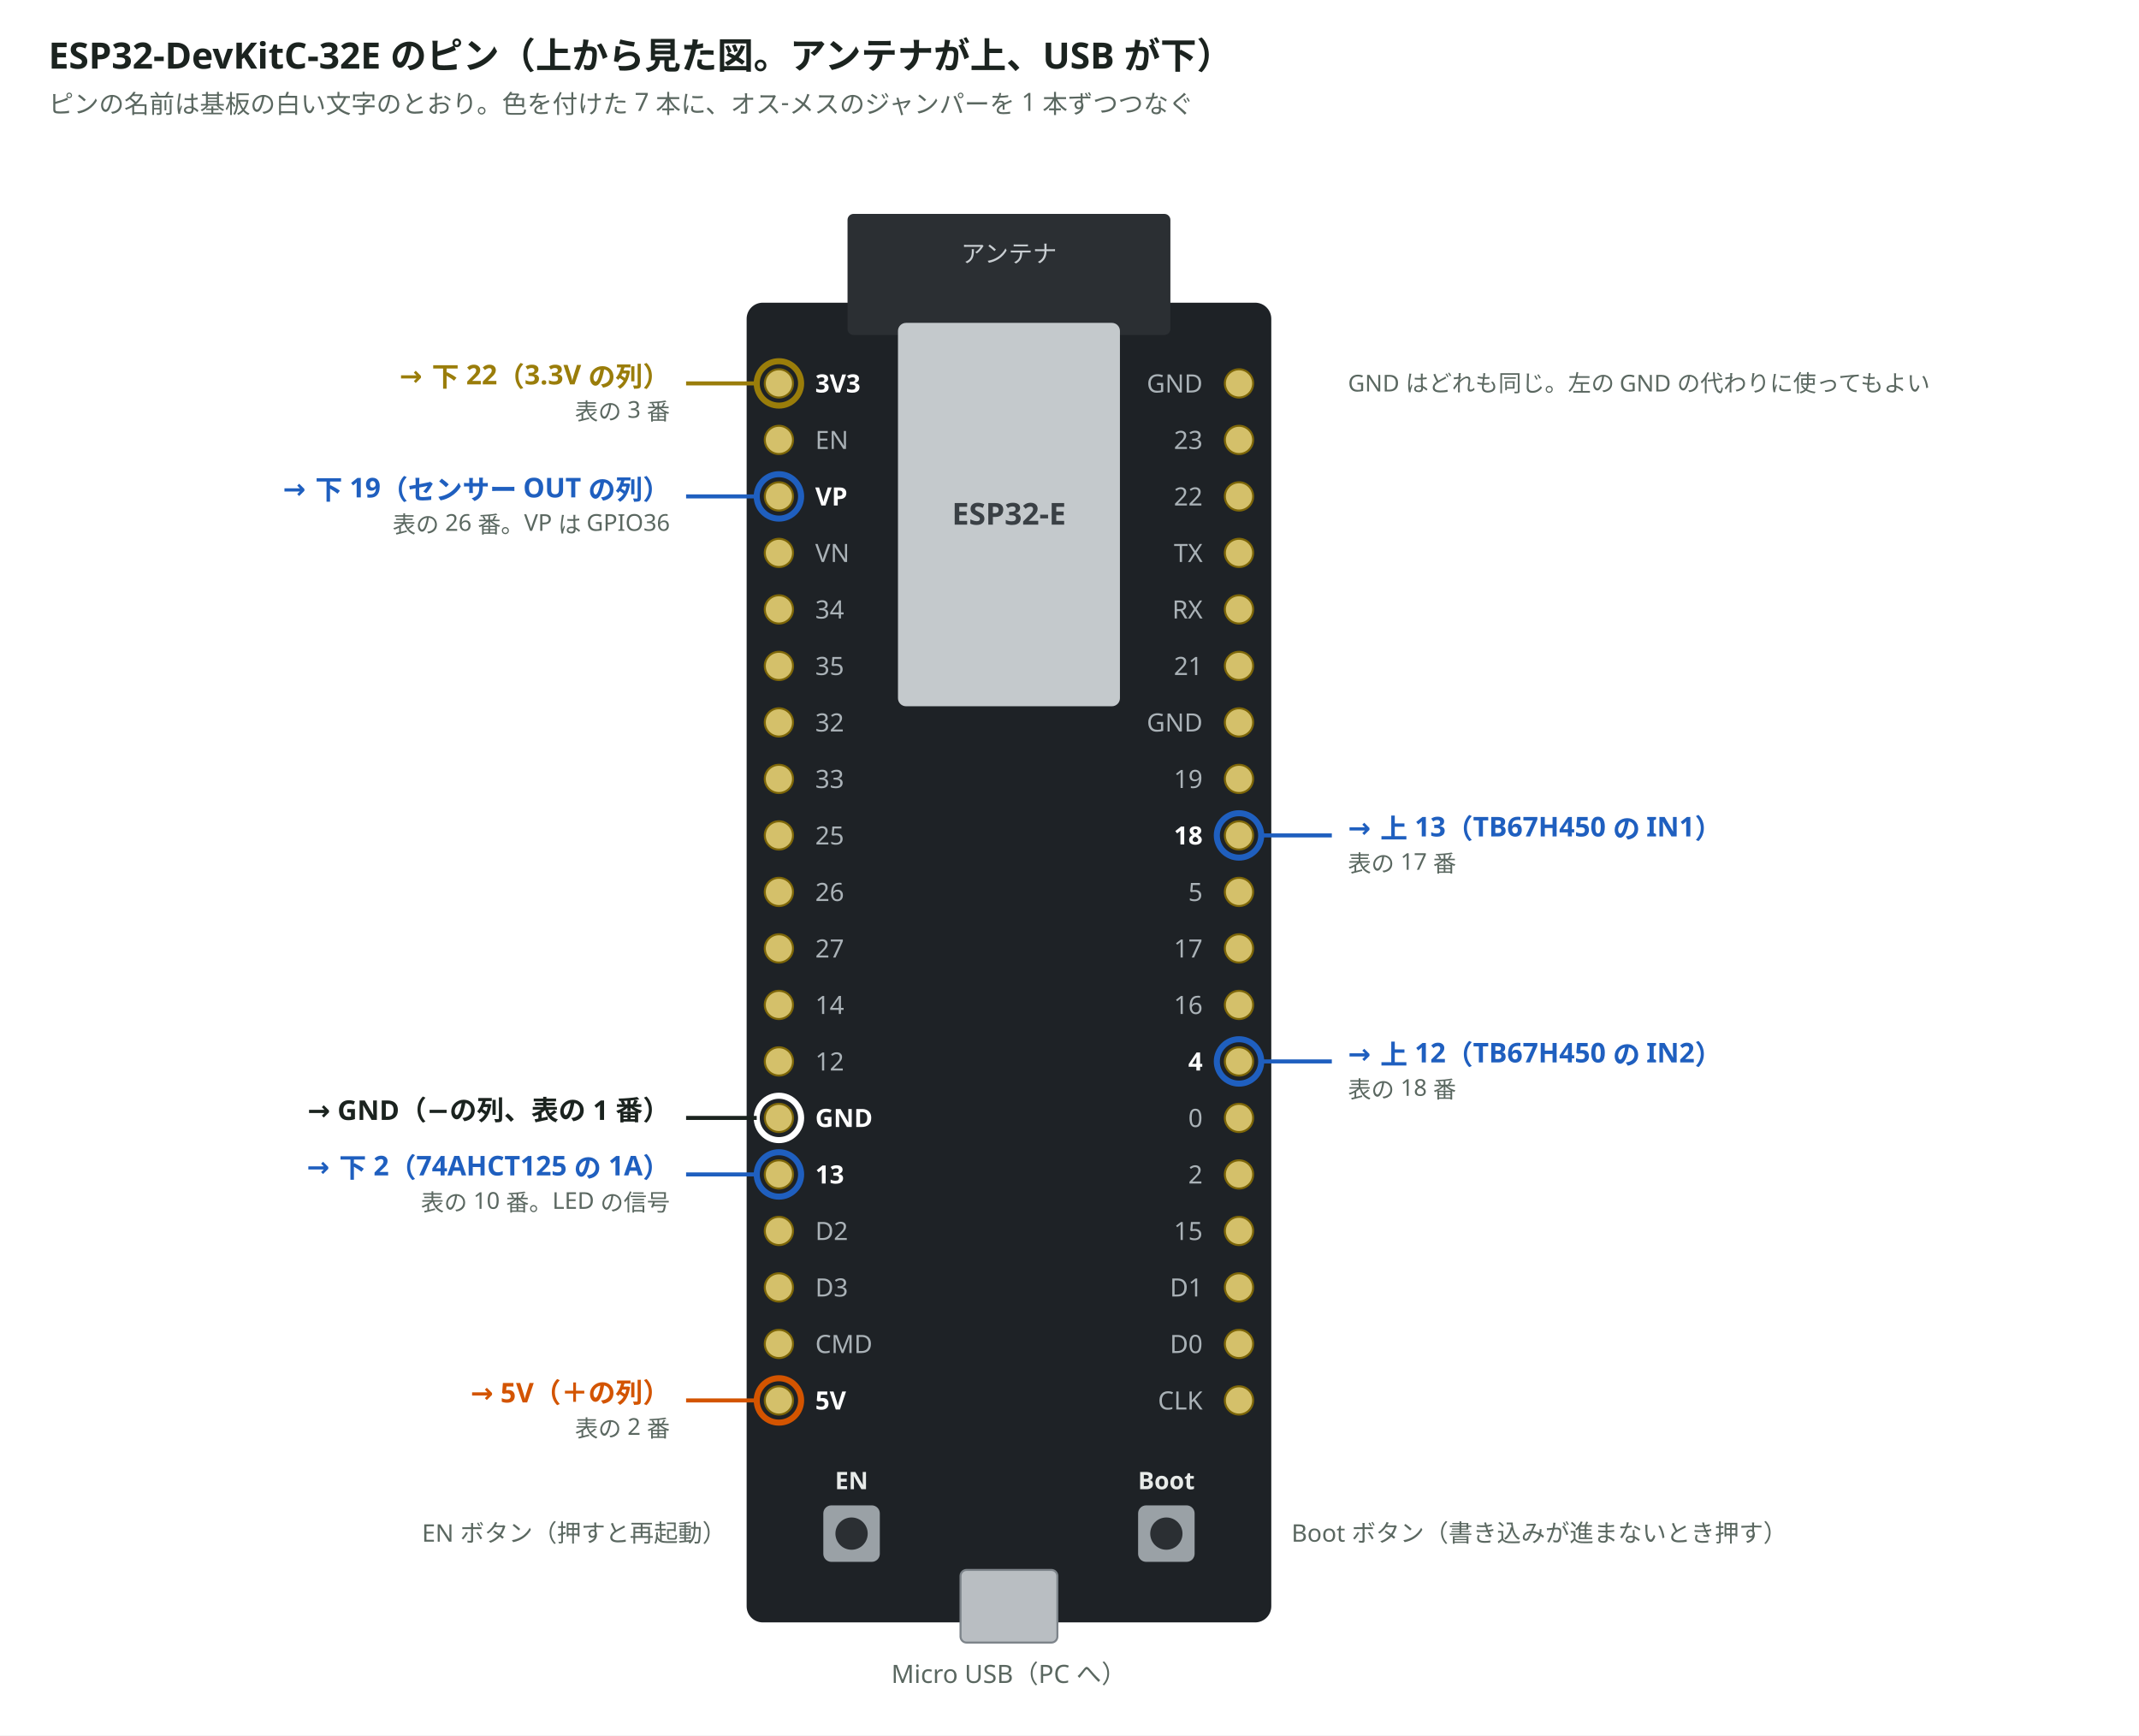
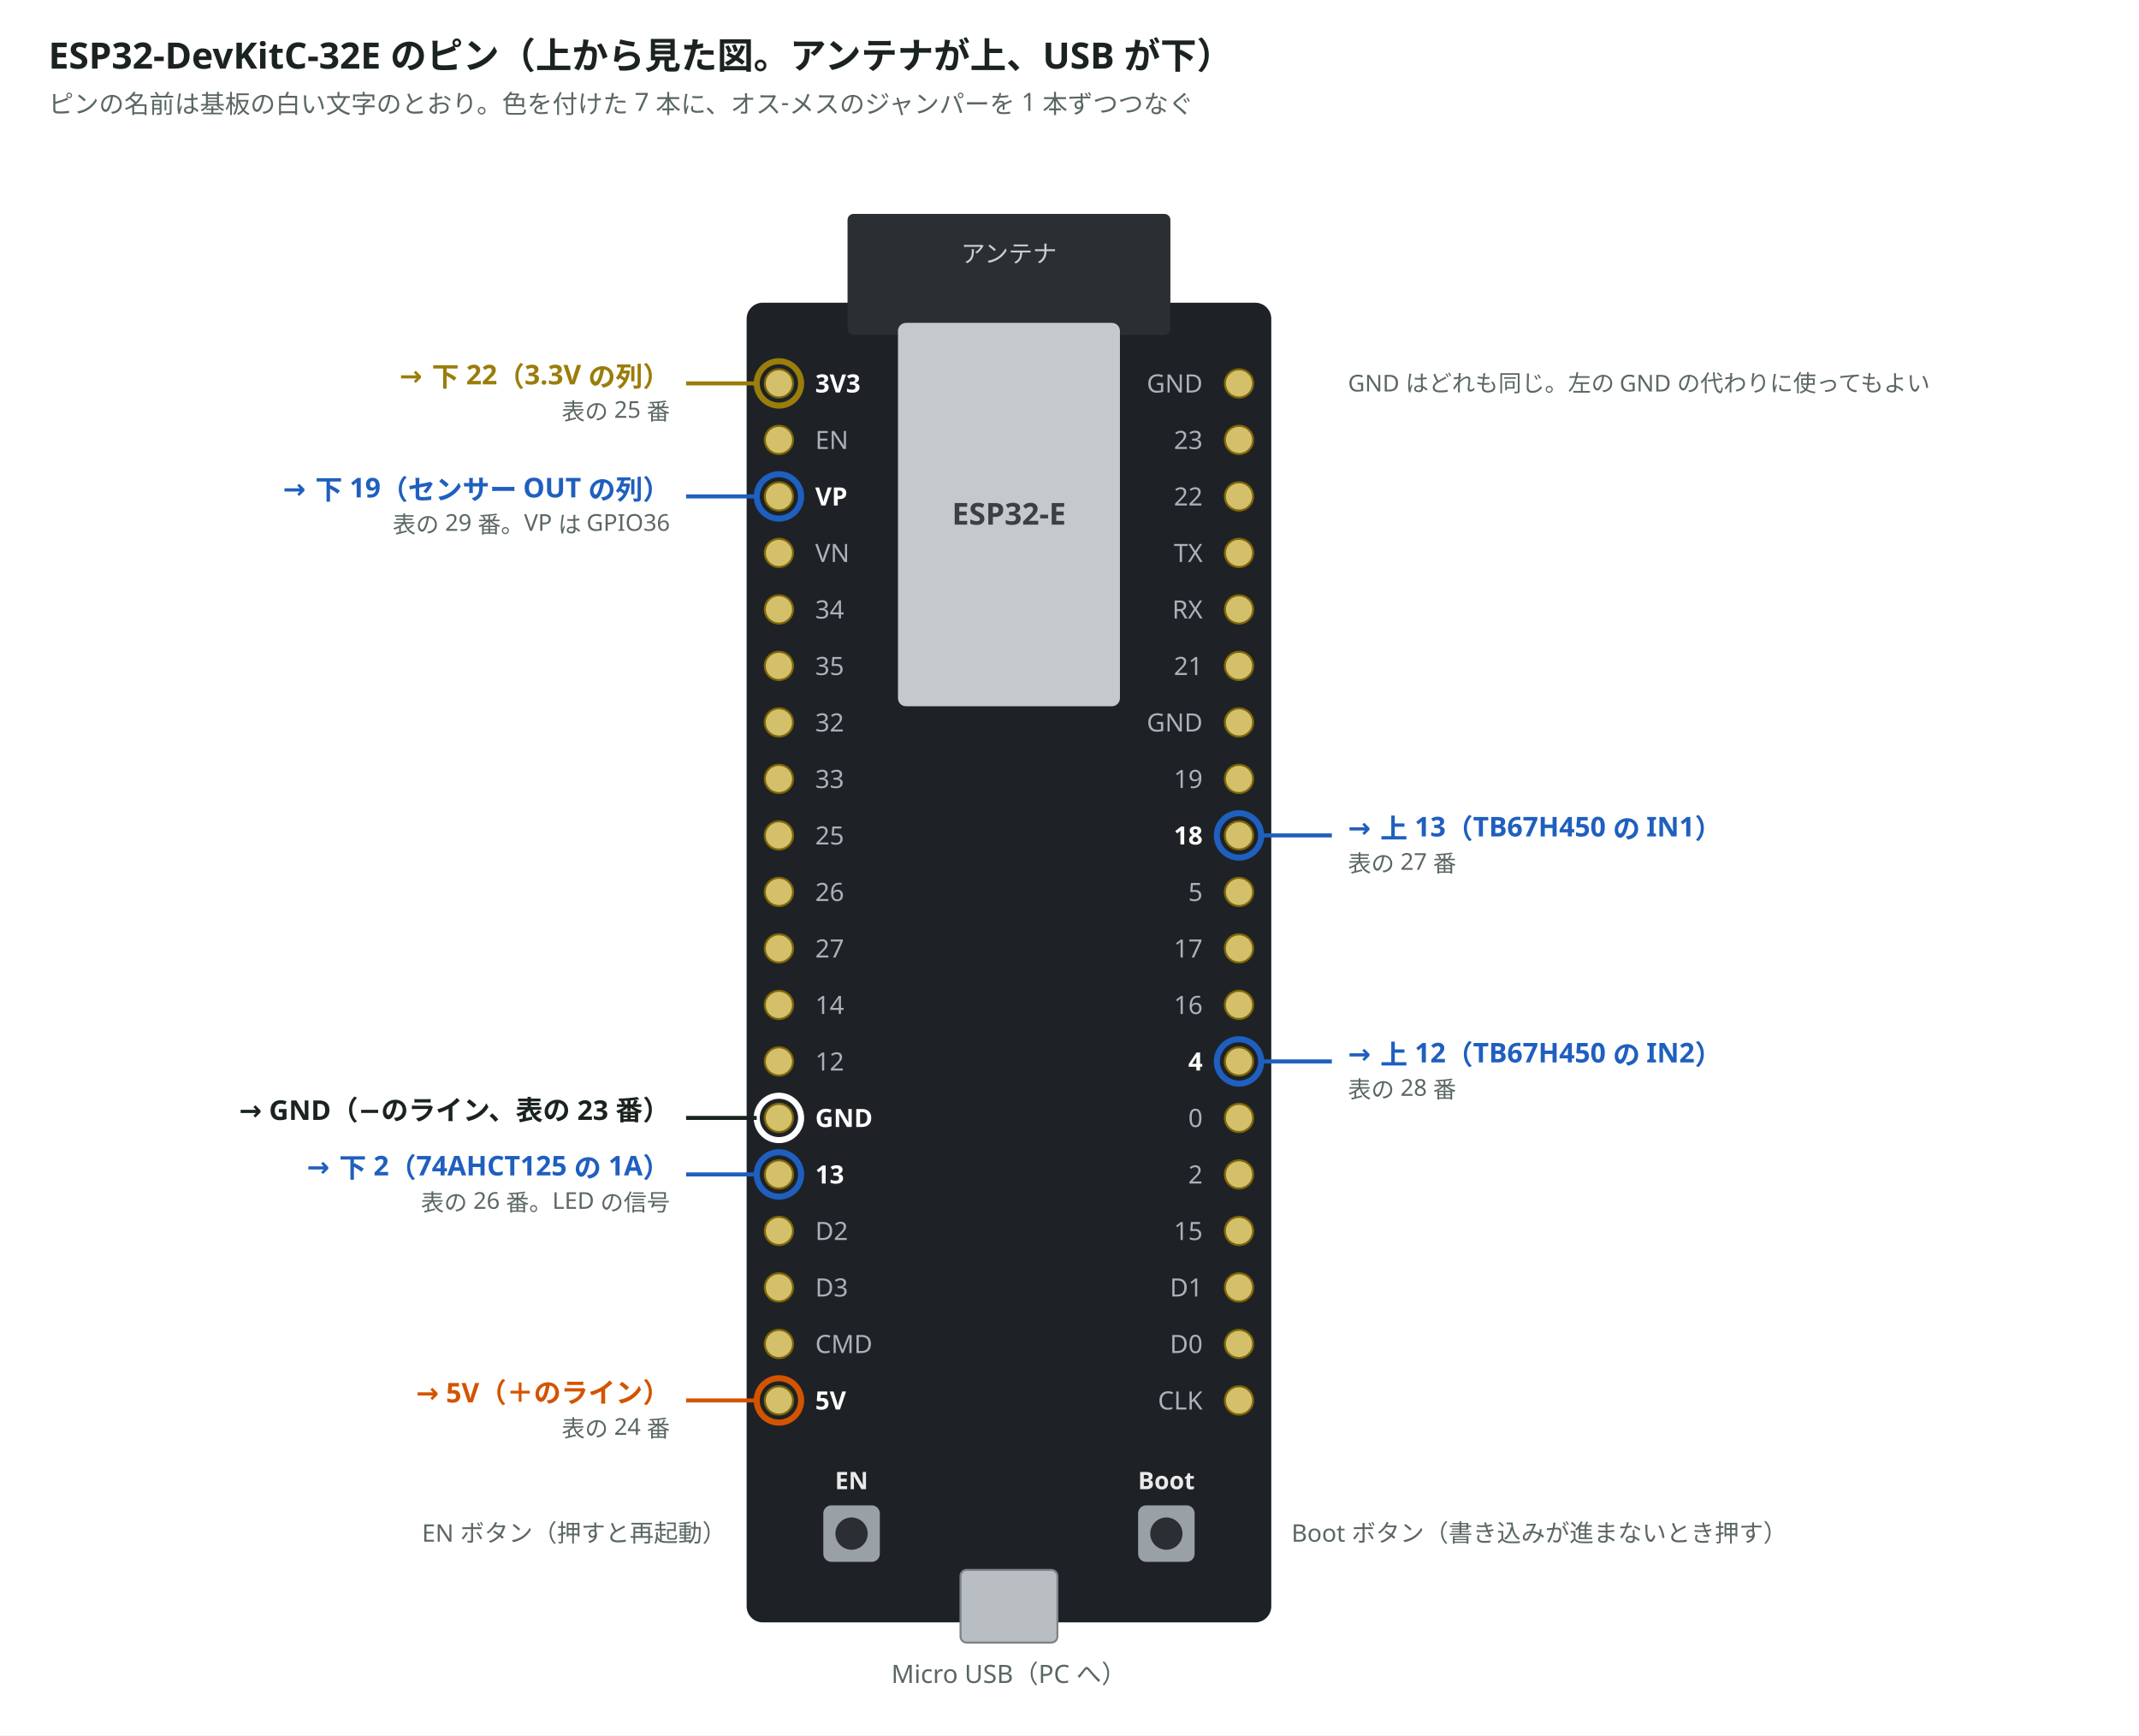
<svg xmlns="http://www.w3.org/2000/svg" viewBox="0 0 1060 860" width="1060" height="860" font-family="'Hiragino Sans','Yu Gothic UI','Meiryo','Noto Sans JP',sans-serif">
  <rect width="1060" height="860" fill="#ffffff" />
  <text x="24.0" y="34.0" font-size="18" text-anchor="start" font-weight="bold" fill="#1b231f">ESP32-DevKitC-32E のピン（上から見た図。アンテナが上、USB が下）</text>
  <text x="24.0" y="56.0" font-size="12.5" text-anchor="start" font-weight="normal" fill="#5a6760">ピンの名前は基板の白い文字のとおり。色を付けた 7 本に、オス-メスのジャンパーを 1 本ずつつなぐ</text>
  <rect x="370" y="150" width="260" height="654" rx="8" fill="#1e2226" />
  <rect x="420" y="106" width="160" height="60" rx="3" fill="#2b2f33" />
  <text x="500.0" y="130.0" font-size="12" text-anchor="middle" font-weight="normal" fill="#c9ced2">アンテナ</text>
  <rect x="445" y="160" width="110" height="190" rx="4" fill="#c4c9cc" />
  <text x="500.0" y="260.0" font-size="15" text-anchor="middle" font-weight="bold" fill="#3a4045">ESP32-E</text>
  <rect x="476.0" y="778" width="48" height="36" rx="3" fill="#b9bec2" stroke="#7d848a" />
  <text x="500.0" y="834.0" font-size="12.5" text-anchor="middle" font-weight="normal" fill="#5a6760">Micro USB（PC へ）</text>
  <rect x="408" y="746" width="28" height="28" rx="4" fill="#9aa1a6" />
  <circle cx="422" cy="760" r="8" fill="#2b2f33" />
  <text x="422.0" y="738.0" font-size="12" text-anchor="middle" font-weight="bold" fill="#e8ebe9">EN</text>
  <rect x="564" y="746" width="28" height="28" rx="4" fill="#9aa1a6" />
  <circle cx="578" cy="760" r="8" fill="#2b2f33" />
  <text x="578.0" y="738.0" font-size="12" text-anchor="middle" font-weight="bold" fill="#e8ebe9">Boot</text>
  <text x="360.0" y="764.0" font-size="12" text-anchor="end" font-weight="normal" fill="#5a6760">EN ボタン（押すと再起動）</text>
  <text x="640.0" y="764.0" font-size="12" text-anchor="start" font-weight="normal" fill="#5a6760">Boot ボタン（書き込みが進まないとき押す）</text>
  <circle cx="386" cy="190" r="7" fill="#d4c06a" stroke="#7d6608" />
  <circle cx="386" cy="190" r="11" fill="none" stroke="#9a7d0a" stroke-width="3" />
  <text x="404.0" y="194.5" font-size="12.5" text-anchor="start" font-weight="bold" fill="#ffffff">3V3</text>
  <path d="M375 190 H340" stroke="#9a7d0a" stroke-width="2" />
  <text x="332.0" y="191.0" font-size="13.5" text-anchor="end" font-weight="bold" fill="#9a7d0a">→ 下 22（3.3V の列）</text>
-   <text x="332.0" y="208.0" font-size="11.5" text-anchor="end" font-weight="normal" fill="#5a6760">表の 3 番</text>
+   <text x="332.0" y="208.0" font-size="11.5" text-anchor="end" font-weight="normal" fill="#5a6760">表の 25 番</text>
  <circle cx="386" cy="218" r="7" fill="#d4c06a" stroke="#7d6608" />
  <text x="404.0" y="222.5" font-size="12.5" text-anchor="start" font-weight="normal" fill="#aab2b7">EN</text>
  <circle cx="386" cy="246" r="7" fill="#d4c06a" stroke="#7d6608" />
  <circle cx="386" cy="246" r="11" fill="none" stroke="#1f5fbf" stroke-width="3" />
  <text x="404.0" y="250.5" font-size="12.5" text-anchor="start" font-weight="bold" fill="#ffffff">VP</text>
  <path d="M375 246 H340" stroke="#1f5fbf" stroke-width="2" />
  <text x="332.0" y="247.0" font-size="13.5" text-anchor="end" font-weight="bold" fill="#1f5fbf">→ 下 19（センサー OUT の列）</text>
-   <text x="332.0" y="264.0" font-size="11.5" text-anchor="end" font-weight="normal" fill="#5a6760">表の 26 番。VP は GPIO36</text>
+   <text x="332.0" y="264.0" font-size="11.5" text-anchor="end" font-weight="normal" fill="#5a6760">表の 29 番。VP は GPIO36</text>
  <circle cx="386" cy="274" r="7" fill="#d4c06a" stroke="#7d6608" />
  <text x="404.0" y="278.5" font-size="12.5" text-anchor="start" font-weight="normal" fill="#aab2b7">VN</text>
  <circle cx="386" cy="302" r="7" fill="#d4c06a" stroke="#7d6608" />
  <text x="404.0" y="306.5" font-size="12.5" text-anchor="start" font-weight="normal" fill="#aab2b7">34</text>
  <circle cx="386" cy="330" r="7" fill="#d4c06a" stroke="#7d6608" />
  <text x="404.0" y="334.5" font-size="12.5" text-anchor="start" font-weight="normal" fill="#aab2b7">35</text>
  <circle cx="386" cy="358" r="7" fill="#d4c06a" stroke="#7d6608" />
  <text x="404.0" y="362.5" font-size="12.5" text-anchor="start" font-weight="normal" fill="#aab2b7">32</text>
  <circle cx="386" cy="386" r="7" fill="#d4c06a" stroke="#7d6608" />
  <text x="404.0" y="390.5" font-size="12.5" text-anchor="start" font-weight="normal" fill="#aab2b7">33</text>
  <circle cx="386" cy="414" r="7" fill="#d4c06a" stroke="#7d6608" />
  <text x="404.0" y="418.5" font-size="12.5" text-anchor="start" font-weight="normal" fill="#aab2b7">25</text>
  <circle cx="386" cy="442" r="7" fill="#d4c06a" stroke="#7d6608" />
  <text x="404.0" y="446.5" font-size="12.5" text-anchor="start" font-weight="normal" fill="#aab2b7">26</text>
  <circle cx="386" cy="470" r="7" fill="#d4c06a" stroke="#7d6608" />
  <text x="404.0" y="474.5" font-size="12.5" text-anchor="start" font-weight="normal" fill="#aab2b7">27</text>
  <circle cx="386" cy="498" r="7" fill="#d4c06a" stroke="#7d6608" />
  <text x="404.0" y="502.5" font-size="12.5" text-anchor="start" font-weight="normal" fill="#aab2b7">14</text>
  <circle cx="386" cy="526" r="7" fill="#d4c06a" stroke="#7d6608" />
  <text x="404.0" y="530.5" font-size="12.5" text-anchor="start" font-weight="normal" fill="#aab2b7">12</text>
  <circle cx="386" cy="554" r="7" fill="#d4c06a" stroke="#7d6608" />
  <circle cx="386" cy="554" r="11" fill="none" stroke="#ffffff" stroke-width="3" />
  <text x="404.0" y="558.5" font-size="12.5" text-anchor="start" font-weight="bold" fill="#ffffff">GND</text>
  <path d="M375 554 H340" stroke="#1b231f" stroke-width="2" />
-   <text x="332.0" y="555.0" font-size="13.5" text-anchor="end" font-weight="bold" fill="#1b231f">→ GND（−の列、表の 1 番）</text>
+   <text x="332.0" y="555.0" font-size="13.5" text-anchor="end" font-weight="bold" fill="#1b231f">→ GND（−のライン、表の 23 番）</text>
  <text x="332.0" y="572.0" font-size="11.5" text-anchor="end" font-weight="normal" fill="#5a6760" />
  <circle cx="386" cy="582" r="7" fill="#d4c06a" stroke="#7d6608" />
  <circle cx="386" cy="582" r="11" fill="none" stroke="#1f5fbf" stroke-width="3" />
  <text x="404.0" y="586.5" font-size="12.5" text-anchor="start" font-weight="bold" fill="#ffffff">13</text>
  <path d="M375 582 H340" stroke="#1f5fbf" stroke-width="2" />
  <text x="332.0" y="583.0" font-size="13.5" text-anchor="end" font-weight="bold" fill="#1f5fbf">→ 下 2（74AHCT125 の 1A）</text>
-   <text x="332.0" y="600.0" font-size="11.5" text-anchor="end" font-weight="normal" fill="#5a6760">表の 10 番。LED の信号</text>
+   <text x="332.0" y="600.0" font-size="11.5" text-anchor="end" font-weight="normal" fill="#5a6760">表の 26 番。LED の信号</text>
  <circle cx="386" cy="610" r="7" fill="#d4c06a" stroke="#7d6608" />
  <text x="404.0" y="614.5" font-size="12.5" text-anchor="start" font-weight="normal" fill="#aab2b7">D2</text>
  <circle cx="386" cy="638" r="7" fill="#d4c06a" stroke="#7d6608" />
  <text x="404.0" y="642.5" font-size="12.5" text-anchor="start" font-weight="normal" fill="#aab2b7">D3</text>
  <circle cx="386" cy="666" r="7" fill="#d4c06a" stroke="#7d6608" />
  <text x="404.0" y="670.5" font-size="12.5" text-anchor="start" font-weight="normal" fill="#aab2b7">CMD</text>
  <circle cx="386" cy="694" r="7" fill="#d4c06a" stroke="#7d6608" />
  <circle cx="386" cy="694" r="11" fill="none" stroke="#d35400" stroke-width="3" />
  <text x="404.0" y="698.5" font-size="12.5" text-anchor="start" font-weight="bold" fill="#ffffff">5V</text>
  <path d="M375 694 H340" stroke="#d35400" stroke-width="2" />
-   <text x="332.0" y="695.0" font-size="13.5" text-anchor="end" font-weight="bold" fill="#d35400">→ 5V（＋の列）</text>
-   <text x="332.0" y="712.0" font-size="11.5" text-anchor="end" font-weight="normal" fill="#5a6760">表の 2 番</text>
+   <text x="332.0" y="695.0" font-size="13.5" text-anchor="end" font-weight="bold" fill="#d35400">→ 5V（＋のライン）</text>
+   <text x="332.0" y="712.0" font-size="11.5" text-anchor="end" font-weight="normal" fill="#5a6760">表の 24 番</text>
  <circle cx="614" cy="190" r="7" fill="#d4c06a" stroke="#7d6608" />
  <text x="596.0" y="194.5" font-size="12.5" text-anchor="end" font-weight="normal" fill="#aab2b7">GND</text>
  <circle cx="614" cy="218" r="7" fill="#d4c06a" stroke="#7d6608" />
  <text x="596.0" y="222.5" font-size="12.5" text-anchor="end" font-weight="normal" fill="#aab2b7">23</text>
  <circle cx="614" cy="246" r="7" fill="#d4c06a" stroke="#7d6608" />
  <text x="596.0" y="250.5" font-size="12.5" text-anchor="end" font-weight="normal" fill="#aab2b7">22</text>
  <circle cx="614" cy="274" r="7" fill="#d4c06a" stroke="#7d6608" />
  <text x="596.0" y="278.5" font-size="12.5" text-anchor="end" font-weight="normal" fill="#aab2b7">TX</text>
  <circle cx="614" cy="302" r="7" fill="#d4c06a" stroke="#7d6608" />
  <text x="596.0" y="306.5" font-size="12.5" text-anchor="end" font-weight="normal" fill="#aab2b7">RX</text>
  <circle cx="614" cy="330" r="7" fill="#d4c06a" stroke="#7d6608" />
  <text x="596.0" y="334.5" font-size="12.5" text-anchor="end" font-weight="normal" fill="#aab2b7">21</text>
  <circle cx="614" cy="358" r="7" fill="#d4c06a" stroke="#7d6608" />
  <text x="596.0" y="362.5" font-size="12.5" text-anchor="end" font-weight="normal" fill="#aab2b7">GND</text>
  <circle cx="614" cy="386" r="7" fill="#d4c06a" stroke="#7d6608" />
  <text x="596.0" y="390.5" font-size="12.5" text-anchor="end" font-weight="normal" fill="#aab2b7">19</text>
  <circle cx="614" cy="414" r="7" fill="#d4c06a" stroke="#7d6608" />
  <circle cx="614" cy="414" r="11" fill="none" stroke="#1f5fbf" stroke-width="3" />
  <text x="596.0" y="418.5" font-size="12.5" text-anchor="end" font-weight="bold" fill="#ffffff">18</text>
  <path d="M625 414 H660" stroke="#1f5fbf" stroke-width="2" />
  <text x="668.0" y="415.0" font-size="13.5" text-anchor="start" font-weight="bold" fill="#1f5fbf">→ 上 13（TB67H450 の IN1）</text>
-   <text x="668.0" y="432.0" font-size="11.5" text-anchor="start" font-weight="normal" fill="#5a6760">表の 17 番</text>
+   <text x="668.0" y="432.0" font-size="11.5" text-anchor="start" font-weight="normal" fill="#5a6760">表の 27 番</text>
  <circle cx="614" cy="442" r="7" fill="#d4c06a" stroke="#7d6608" />
  <text x="596.0" y="446.5" font-size="12.5" text-anchor="end" font-weight="normal" fill="#aab2b7">5</text>
  <circle cx="614" cy="470" r="7" fill="#d4c06a" stroke="#7d6608" />
  <text x="596.0" y="474.5" font-size="12.5" text-anchor="end" font-weight="normal" fill="#aab2b7">17</text>
  <circle cx="614" cy="498" r="7" fill="#d4c06a" stroke="#7d6608" />
  <text x="596.0" y="502.5" font-size="12.5" text-anchor="end" font-weight="normal" fill="#aab2b7">16</text>
  <circle cx="614" cy="526" r="7" fill="#d4c06a" stroke="#7d6608" />
  <circle cx="614" cy="526" r="11" fill="none" stroke="#1f5fbf" stroke-width="3" />
  <text x="596.0" y="530.5" font-size="12.5" text-anchor="end" font-weight="bold" fill="#ffffff">4</text>
  <path d="M625 526 H660" stroke="#1f5fbf" stroke-width="2" />
  <text x="668.0" y="527.0" font-size="13.5" text-anchor="start" font-weight="bold" fill="#1f5fbf">→ 上 12（TB67H450 の IN2）</text>
-   <text x="668.0" y="544.0" font-size="11.5" text-anchor="start" font-weight="normal" fill="#5a6760">表の 18 番</text>
+   <text x="668.0" y="544.0" font-size="11.5" text-anchor="start" font-weight="normal" fill="#5a6760">表の 28 番</text>
  <circle cx="614" cy="554" r="7" fill="#d4c06a" stroke="#7d6608" />
  <text x="596.0" y="558.5" font-size="12.5" text-anchor="end" font-weight="normal" fill="#aab2b7">0</text>
  <circle cx="614" cy="582" r="7" fill="#d4c06a" stroke="#7d6608" />
  <text x="596.0" y="586.5" font-size="12.5" text-anchor="end" font-weight="normal" fill="#aab2b7">2</text>
  <circle cx="614" cy="610" r="7" fill="#d4c06a" stroke="#7d6608" />
  <text x="596.0" y="614.5" font-size="12.5" text-anchor="end" font-weight="normal" fill="#aab2b7">15</text>
  <circle cx="614" cy="638" r="7" fill="#d4c06a" stroke="#7d6608" />
  <text x="596.0" y="642.5" font-size="12.5" text-anchor="end" font-weight="normal" fill="#aab2b7">D1</text>
  <circle cx="614" cy="666" r="7" fill="#d4c06a" stroke="#7d6608" />
  <text x="596.0" y="670.5" font-size="12.5" text-anchor="end" font-weight="normal" fill="#aab2b7">D0</text>
  <circle cx="614" cy="694" r="7" fill="#d4c06a" stroke="#7d6608" />
  <text x="596.0" y="698.5" font-size="12.5" text-anchor="end" font-weight="normal" fill="#aab2b7">CLK</text>
  <text x="668.0" y="194.0" font-size="11.5" text-anchor="start" font-weight="normal" fill="#5a6760">GND はどれも同じ。左の GND の代わりに使ってもよい</text>
</svg>
